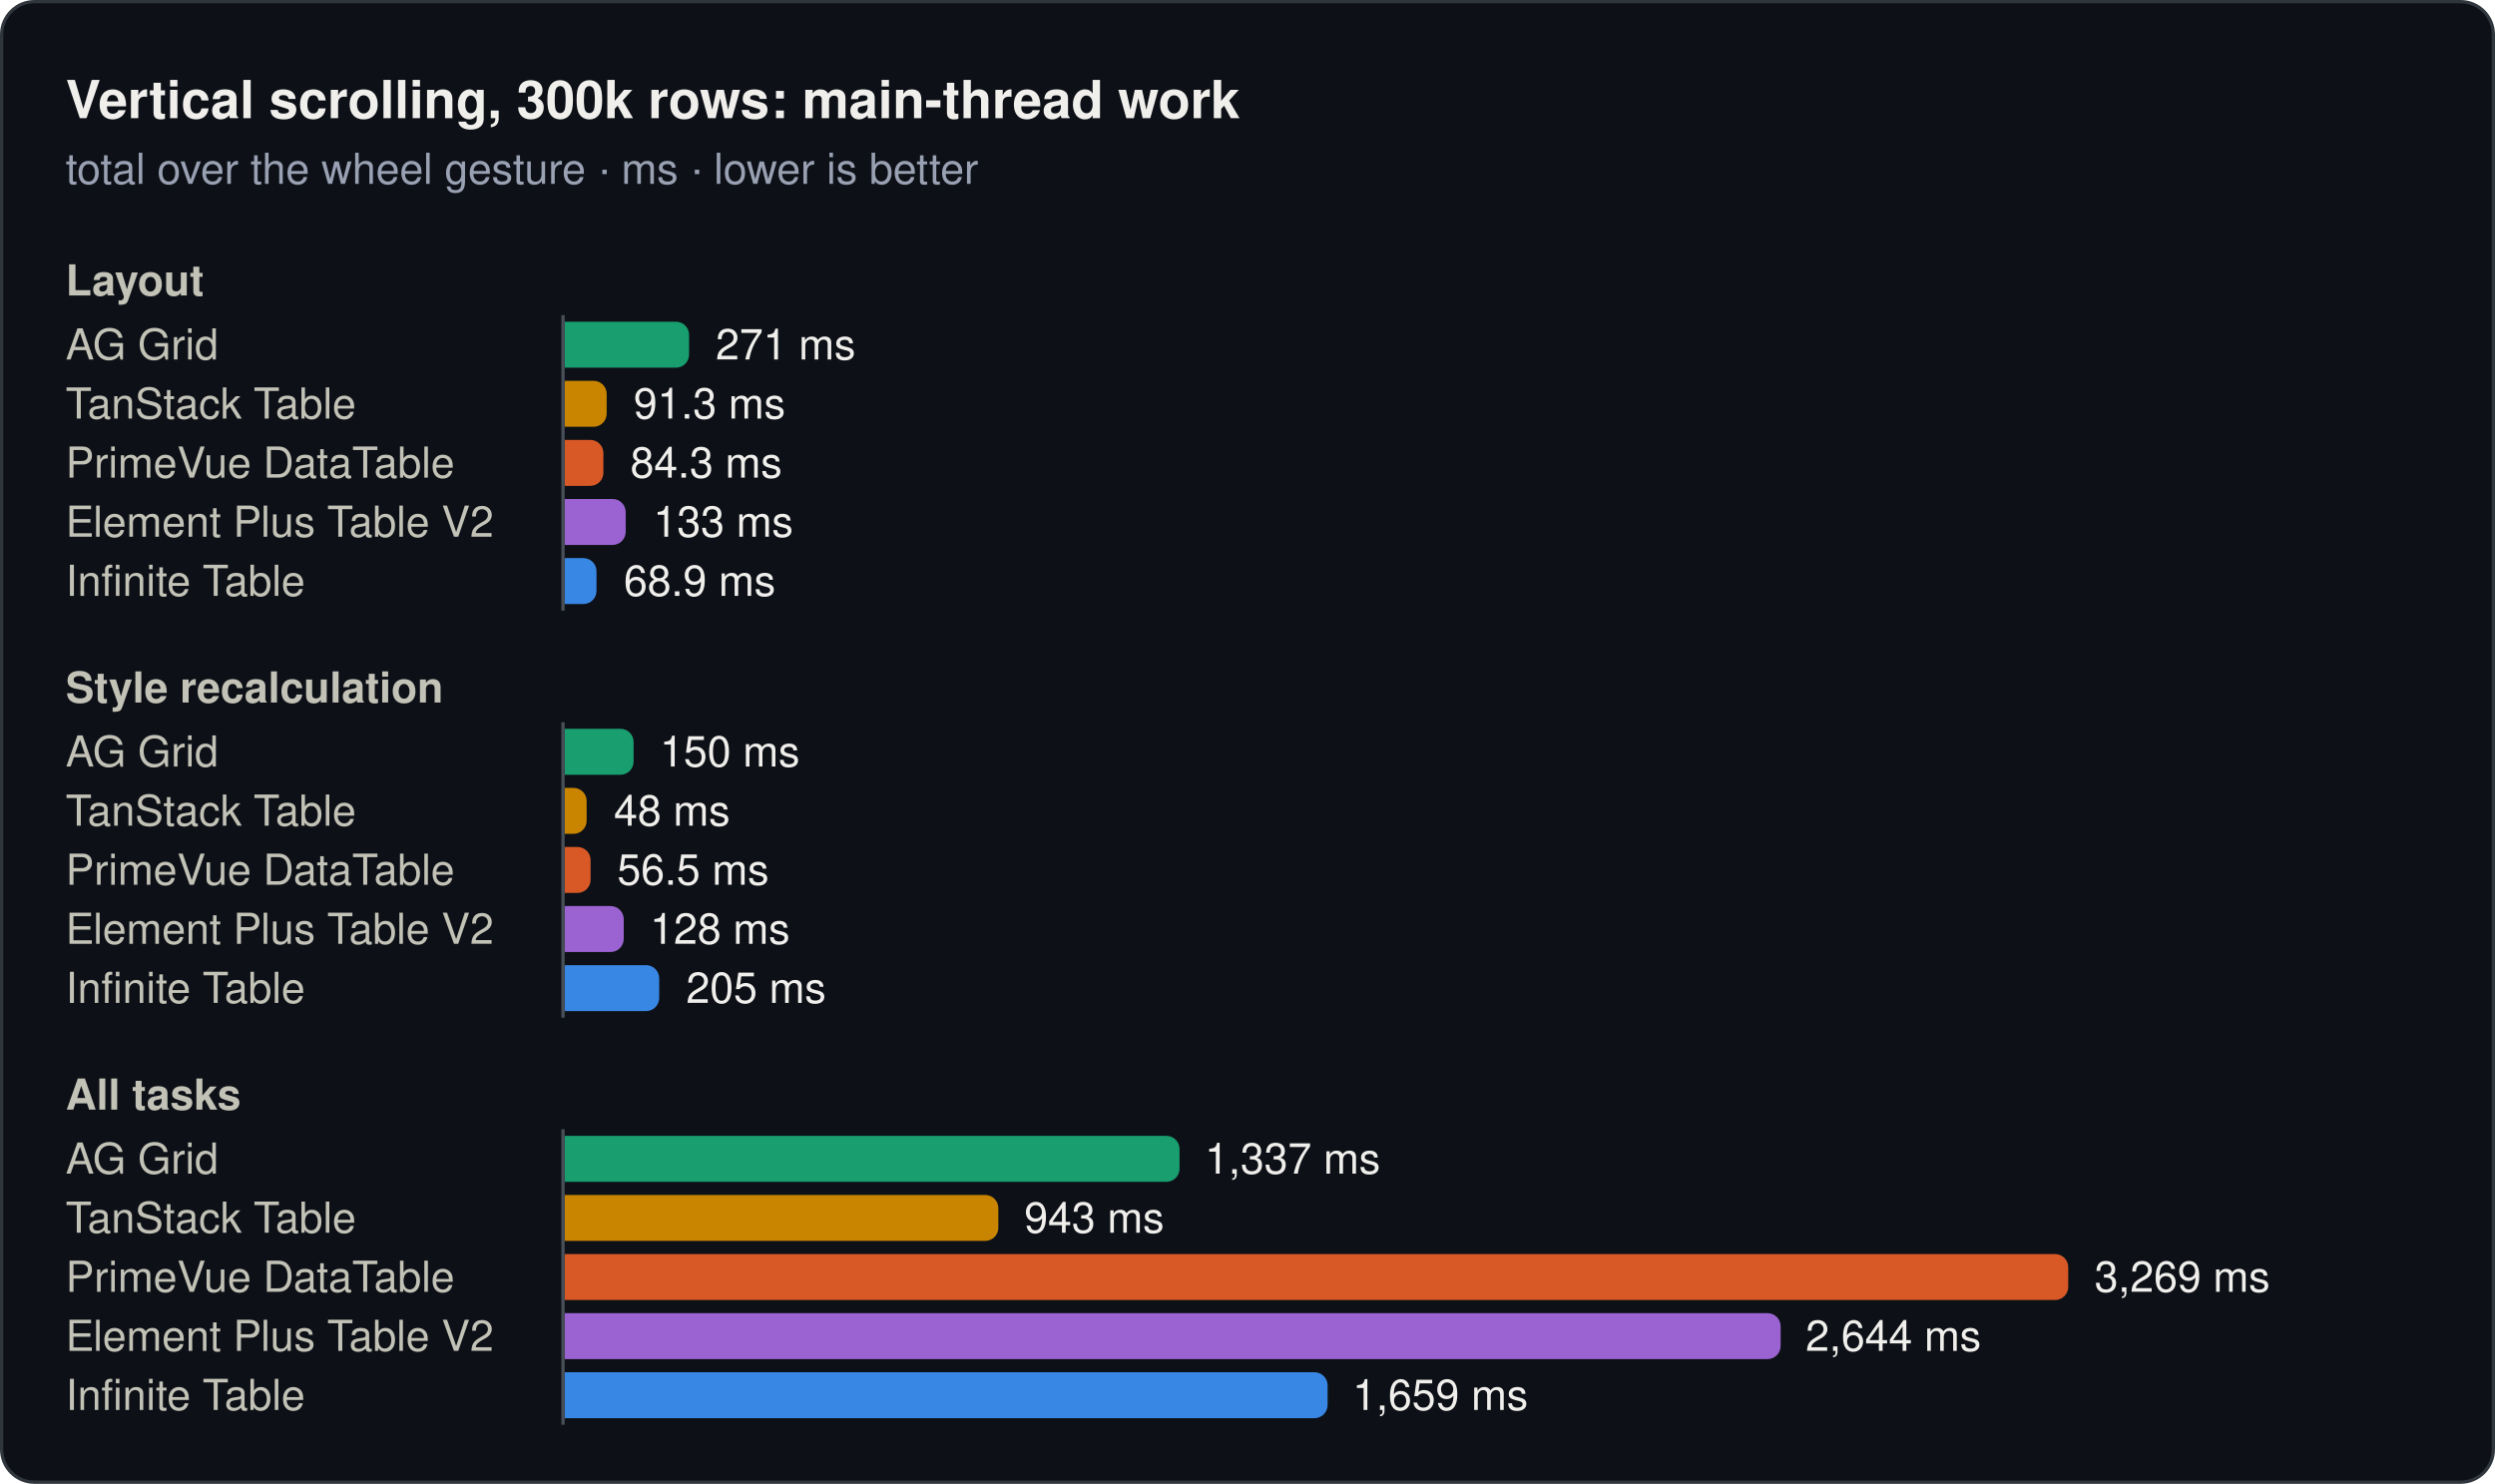
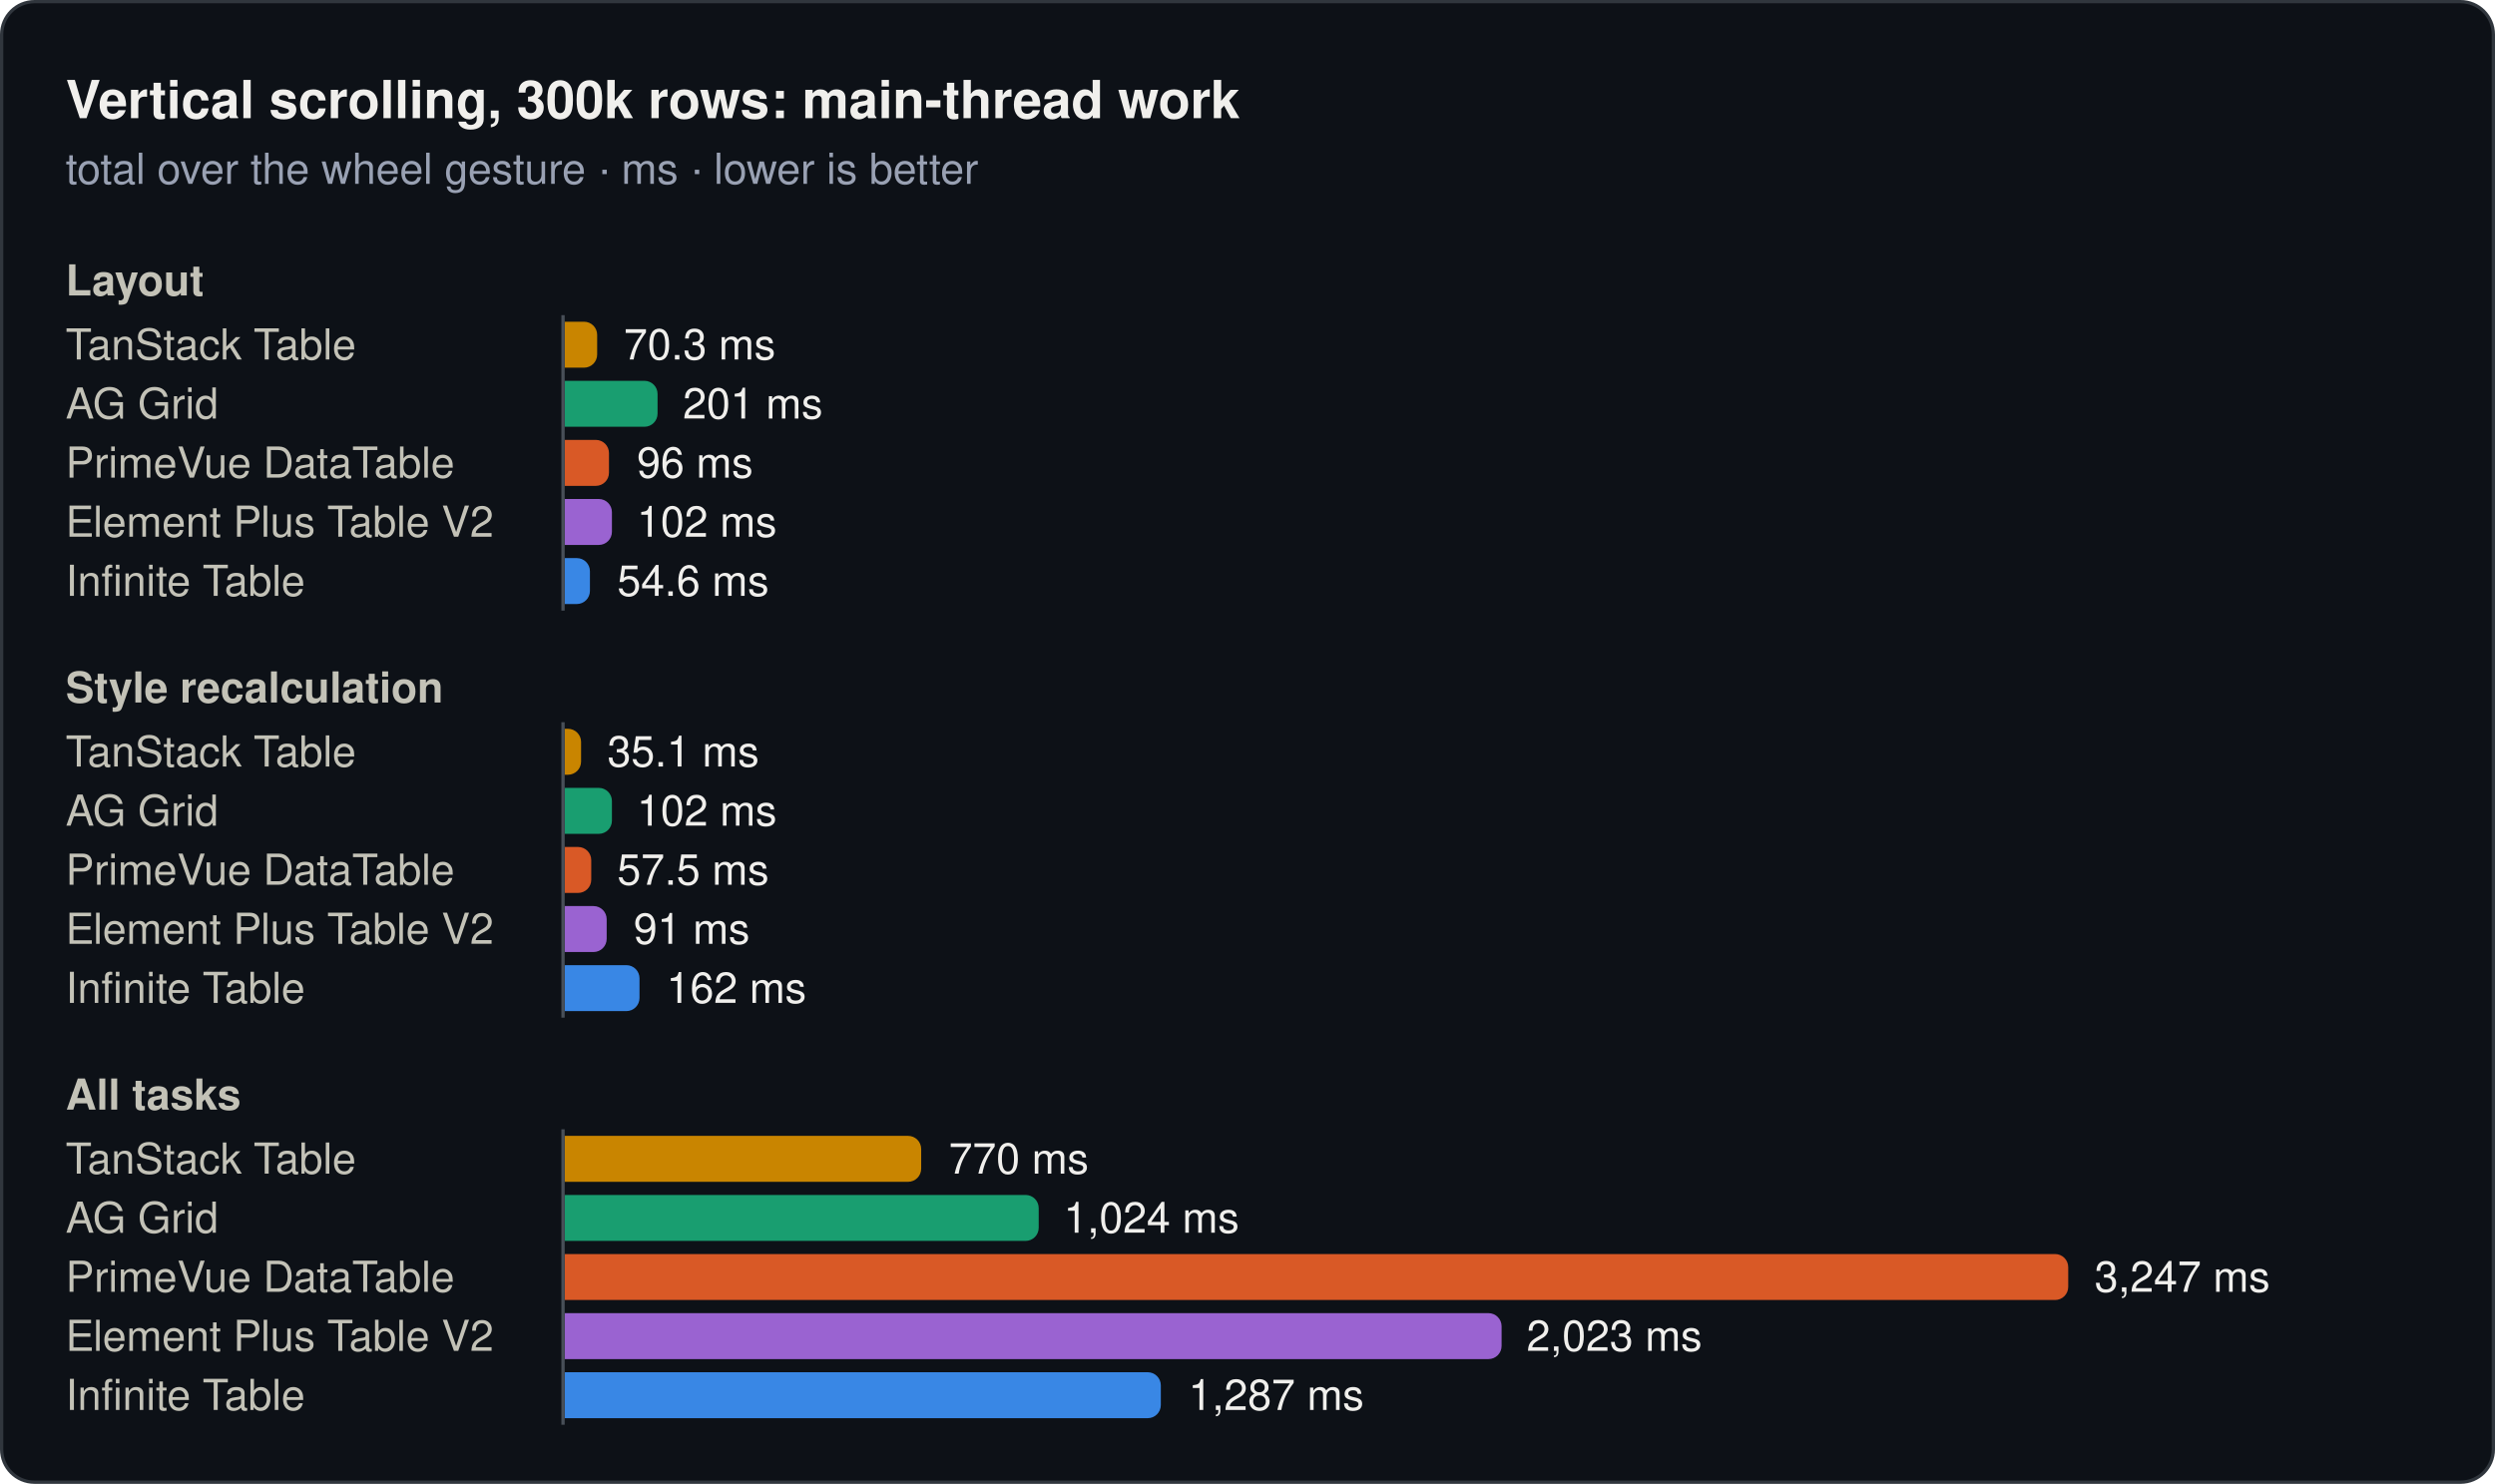
<svg xmlns="http://www.w3.org/2000/svg" width="760" height="452" viewBox="0 0 760 452" role="img">
  <rect x="0.5" y="0.5" width="759" height="451" rx="10" fill="#0d1117" stroke="#30363d" />
  <text x="20" y="36" font-family="system-ui, -apple-system, 'Segoe UI', Helvetica, Arial, sans-serif" font-size="16" font-weight="600" fill="#f0efec">Vertical scrolling, 300k rows: main-thread work</text>
  <text x="20" y="56" font-family="system-ui, -apple-system, 'Segoe UI', Helvetica, Arial, sans-serif" font-size="13" fill="#99a1b3">total over the wheel gesture · ms · lower is better</text>
  <text x="20" y="90" font-family="system-ui, -apple-system, 'Segoe UI', Helvetica, Arial, sans-serif" font-size="13" font-weight="600" fill="#c3c2b7">Layout</text>
-   <text x="20" y="109.5" font-family="system-ui, -apple-system, 'Segoe UI', Helvetica, Arial, sans-serif" font-size="13" fill="#c3c2b7">AG Grid</text>
-   <path d="M172,98H205.9a4,4 0 0 1 4,4V108a4,4 0 0 1 -4,4H172Z" fill="#199e70" />
-   <text x="218" y="109.5" font-family="system-ui, -apple-system, 'Segoe UI', Helvetica, Arial, sans-serif" font-size="13" fill="#f0efec">271 ms</text>
-   <text x="20" y="127.5" font-family="system-ui, -apple-system, 'Segoe UI', Helvetica, Arial, sans-serif" font-size="13" fill="#c3c2b7">TanStack Table</text>
-   <path d="M172,116H180.8a4,4 0 0 1 4,4V126a4,4 0 0 1 -4,4H172Z" fill="#c98500" />
-   <text x="193" y="127.5" font-family="system-ui, -apple-system, 'Segoe UI', Helvetica, Arial, sans-serif" font-size="13" fill="#f0efec">91.3 ms</text>
+   <text x="20" y="109.5" font-family="system-ui, -apple-system, 'Segoe UI', Helvetica, Arial, sans-serif" font-size="13" fill="#c3c2b7">TanStack Table</text>
+   <path d="M172,98H177.9a4,4 0 0 1 4,4V108a4,4 0 0 1 -4,4H172Z" fill="#c98500" />
+   <text x="190" y="109.5" font-family="system-ui, -apple-system, 'Segoe UI', Helvetica, Arial, sans-serif" font-size="13" fill="#f0efec">70.3 ms</text>
+   <text x="20" y="127.5" font-family="system-ui, -apple-system, 'Segoe UI', Helvetica, Arial, sans-serif" font-size="13" fill="#c3c2b7">AG Grid</text>
+   <path d="M172,116H196.3a4,4 0 0 1 4,4V126a4,4 0 0 1 -4,4H172Z" fill="#199e70" />
+   <text x="208" y="127.5" font-family="system-ui, -apple-system, 'Segoe UI', Helvetica, Arial, sans-serif" font-size="13" fill="#f0efec">201 ms</text>
  <text x="20" y="145.5" font-family="system-ui, -apple-system, 'Segoe UI', Helvetica, Arial, sans-serif" font-size="13" fill="#c3c2b7">PrimeVue DataTable</text>
-   <path d="M172,134H179.8a4,4 0 0 1 4,4V144a4,4 0 0 1 -4,4H172Z" fill="#d95926" />
-   <text x="192" y="145.5" font-family="system-ui, -apple-system, 'Segoe UI', Helvetica, Arial, sans-serif" font-size="13" fill="#f0efec">84.3 ms</text>
+   <path d="M172,134H181.5a4,4 0 0 1 4,4V144a4,4 0 0 1 -4,4H172Z" fill="#d95926" />
+   <text x="194" y="145.5" font-family="system-ui, -apple-system, 'Segoe UI', Helvetica, Arial, sans-serif" font-size="13" fill="#f0efec">96 ms</text>
  <text x="20" y="163.5" font-family="system-ui, -apple-system, 'Segoe UI', Helvetica, Arial, sans-serif" font-size="13" fill="#c3c2b7">Element Plus Table V2</text>
-   <path d="M172,152H186.6a4,4 0 0 1 4,4V162a4,4 0 0 1 -4,4H172Z" fill="#9a63d1" />
-   <text x="199" y="163.5" font-family="system-ui, -apple-system, 'Segoe UI', Helvetica, Arial, sans-serif" font-size="13" fill="#f0efec">133 ms</text>
+   <path d="M172,152H182.4a4,4 0 0 1 4,4V162a4,4 0 0 1 -4,4H172Z" fill="#9a63d1" />
+   <text x="194" y="163.5" font-family="system-ui, -apple-system, 'Segoe UI', Helvetica, Arial, sans-serif" font-size="13" fill="#f0efec">102 ms</text>
  <text x="20" y="181.5" font-family="system-ui, -apple-system, 'Segoe UI', Helvetica, Arial, sans-serif" font-size="13" fill="#c3c2b7">Infinite Table</text>
-   <path d="M172,170H177.7a4,4 0 0 1 4,4V180a4,4 0 0 1 -4,4H172Z" fill="#3987e5" />
-   <text x="190" y="181.5" font-family="system-ui, -apple-system, 'Segoe UI', Helvetica, Arial, sans-serif" font-size="13" fill="#f0efec">68.9 ms</text>
+   <path d="M172,170H175.7a4,4 0 0 1 4,4V180a4,4 0 0 1 -4,4H172Z" fill="#3987e5" />
+   <text x="188" y="181.5" font-family="system-ui, -apple-system, 'Segoe UI', Helvetica, Arial, sans-serif" font-size="13" fill="#f0efec">54.6 ms</text>
  <line x1="171.5" y1="96" x2="171.5" y2="186" stroke="#484f58" stroke-width="1" />
  <text x="20" y="214" font-family="system-ui, -apple-system, 'Segoe UI', Helvetica, Arial, sans-serif" font-size="13" font-weight="600" fill="#c3c2b7">Style recalculation</text>
-   <text x="20" y="233.5" font-family="system-ui, -apple-system, 'Segoe UI', Helvetica, Arial, sans-serif" font-size="13" fill="#c3c2b7">AG Grid</text>
-   <path d="M172,222H189a4,4 0 0 1 4,4V232a4,4 0 0 1 -4,4H172Z" fill="#199e70" />
-   <text x="201" y="233.5" font-family="system-ui, -apple-system, 'Segoe UI', Helvetica, Arial, sans-serif" font-size="13" fill="#f0efec">150 ms</text>
-   <text x="20" y="251.5" font-family="system-ui, -apple-system, 'Segoe UI', Helvetica, Arial, sans-serif" font-size="13" fill="#c3c2b7">TanStack Table</text>
-   <path d="M172,240H174.7a4,4 0 0 1 4,4V250a4,4 0 0 1 -4,4H172Z" fill="#c98500" />
-   <text x="187" y="251.5" font-family="system-ui, -apple-system, 'Segoe UI', Helvetica, Arial, sans-serif" font-size="13" fill="#f0efec">48 ms</text>
+   <text x="20" y="233.5" font-family="system-ui, -apple-system, 'Segoe UI', Helvetica, Arial, sans-serif" font-size="13" fill="#c3c2b7">TanStack Table</text>
+   <path d="M172,222H173a4,4 0 0 1 4,4V232a4,4 0 0 1 -4,4H172Z" fill="#c98500" />
+   <text x="185" y="233.5" font-family="system-ui, -apple-system, 'Segoe UI', Helvetica, Arial, sans-serif" font-size="13" fill="#f0efec">35.1 ms</text>
+   <text x="20" y="251.5" font-family="system-ui, -apple-system, 'Segoe UI', Helvetica, Arial, sans-serif" font-size="13" fill="#c3c2b7">AG Grid</text>
+   <path d="M172,240H182.4a4,4 0 0 1 4,4V250a4,4 0 0 1 -4,4H172Z" fill="#199e70" />
+   <text x="194" y="251.5" font-family="system-ui, -apple-system, 'Segoe UI', Helvetica, Arial, sans-serif" font-size="13" fill="#f0efec">102 ms</text>
  <text x="20" y="269.5" font-family="system-ui, -apple-system, 'Segoe UI', Helvetica, Arial, sans-serif" font-size="13" fill="#c3c2b7">PrimeVue DataTable</text>
-   <path d="M172,258H175.9a4,4 0 0 1 4,4V268a4,4 0 0 1 -4,4H172Z" fill="#d95926" />
-   <text x="188" y="269.5" font-family="system-ui, -apple-system, 'Segoe UI', Helvetica, Arial, sans-serif" font-size="13" fill="#f0efec">56.5 ms</text>
+   <path d="M172,258H176.1a4,4 0 0 1 4,4V268a4,4 0 0 1 -4,4H172Z" fill="#d95926" />
+   <text x="188" y="269.5" font-family="system-ui, -apple-system, 'Segoe UI', Helvetica, Arial, sans-serif" font-size="13" fill="#f0efec">57.5 ms</text>
  <text x="20" y="287.5" font-family="system-ui, -apple-system, 'Segoe UI', Helvetica, Arial, sans-serif" font-size="13" fill="#c3c2b7">Element Plus Table V2</text>
-   <path d="M172,276H186a4,4 0 0 1 4,4V286a4,4 0 0 1 -4,4H172Z" fill="#9a63d1" />
-   <text x="198" y="287.5" font-family="system-ui, -apple-system, 'Segoe UI', Helvetica, Arial, sans-serif" font-size="13" fill="#f0efec">128 ms</text>
+   <path d="M172,276H180.8a4,4 0 0 1 4,4V286a4,4 0 0 1 -4,4H172Z" fill="#9a63d1" />
+   <text x="193" y="287.5" font-family="system-ui, -apple-system, 'Segoe UI', Helvetica, Arial, sans-serif" font-size="13" fill="#f0efec">91 ms</text>
  <text x="20" y="305.5" font-family="system-ui, -apple-system, 'Segoe UI', Helvetica, Arial, sans-serif" font-size="13" fill="#c3c2b7">Infinite Table</text>
-   <path d="M172,294H196.8a4,4 0 0 1 4,4V304a4,4 0 0 1 -4,4H172Z" fill="#3987e5" />
-   <text x="209" y="305.5" font-family="system-ui, -apple-system, 'Segoe UI', Helvetica, Arial, sans-serif" font-size="13" fill="#f0efec">205 ms</text>
+   <path d="M172,294H190.8a4,4 0 0 1 4,4V304a4,4 0 0 1 -4,4H172Z" fill="#3987e5" />
+   <text x="203" y="305.5" font-family="system-ui, -apple-system, 'Segoe UI', Helvetica, Arial, sans-serif" font-size="13" fill="#f0efec">162 ms</text>
  <line x1="171.5" y1="220" x2="171.5" y2="310" stroke="#484f58" stroke-width="1" />
  <text x="20" y="338" font-family="system-ui, -apple-system, 'Segoe UI', Helvetica, Arial, sans-serif" font-size="13" font-weight="600" fill="#c3c2b7">All tasks</text>
-   <text x="20" y="357.5" font-family="system-ui, -apple-system, 'Segoe UI', Helvetica, Arial, sans-serif" font-size="13" fill="#c3c2b7">AG Grid</text>
-   <path d="M172,346H355.3a4,4 0 0 1 4,4V356a4,4 0 0 1 -4,4H172Z" fill="#199e70" />
-   <text x="367" y="357.5" font-family="system-ui, -apple-system, 'Segoe UI', Helvetica, Arial, sans-serif" font-size="13" fill="#f0efec">1,337 ms</text>
-   <text x="20" y="375.5" font-family="system-ui, -apple-system, 'Segoe UI', Helvetica, Arial, sans-serif" font-size="13" fill="#c3c2b7">TanStack Table</text>
-   <path d="M172,364H300.1a4,4 0 0 1 4,4V374a4,4 0 0 1 -4,4H172Z" fill="#c98500" />
-   <text x="312" y="375.5" font-family="system-ui, -apple-system, 'Segoe UI', Helvetica, Arial, sans-serif" font-size="13" fill="#f0efec">943 ms</text>
+   <text x="20" y="357.5" font-family="system-ui, -apple-system, 'Segoe UI', Helvetica, Arial, sans-serif" font-size="13" fill="#c3c2b7">TanStack Table</text>
+   <path d="M172,346H276.6a4,4 0 0 1 4,4V356a4,4 0 0 1 -4,4H172Z" fill="#c98500" />
+   <text x="289" y="357.5" font-family="system-ui, -apple-system, 'Segoe UI', Helvetica, Arial, sans-serif" font-size="13" fill="#f0efec">770 ms</text>
+   <text x="20" y="375.5" font-family="system-ui, -apple-system, 'Segoe UI', Helvetica, Arial, sans-serif" font-size="13" fill="#c3c2b7">AG Grid</text>
+   <path d="M172,364H312.4a4,4 0 0 1 4,4V374a4,4 0 0 1 -4,4H172Z" fill="#199e70" />
+   <text x="324" y="375.5" font-family="system-ui, -apple-system, 'Segoe UI', Helvetica, Arial, sans-serif" font-size="13" fill="#f0efec">1,024 ms</text>
  <text x="20" y="393.5" font-family="system-ui, -apple-system, 'Segoe UI', Helvetica, Arial, sans-serif" font-size="13" fill="#c3c2b7">PrimeVue DataTable</text>
  <path d="M172,382H626a4,4 0 0 1 4,4V392a4,4 0 0 1 -4,4H172Z" fill="#d95926" />
-   <text x="638" y="393.5" font-family="system-ui, -apple-system, 'Segoe UI', Helvetica, Arial, sans-serif" font-size="13" fill="#f0efec">3,269 ms</text>
+   <text x="638" y="393.5" font-family="system-ui, -apple-system, 'Segoe UI', Helvetica, Arial, sans-serif" font-size="13" fill="#f0efec">3,247 ms</text>
  <text x="20" y="411.5" font-family="system-ui, -apple-system, 'Segoe UI', Helvetica, Arial, sans-serif" font-size="13" fill="#c3c2b7">Element Plus Table V2</text>
-   <path d="M172,400H538.4a4,4 0 0 1 4,4V410a4,4 0 0 1 -4,4H172Z" fill="#9a63d1" />
-   <text x="550" y="411.5" font-family="system-ui, -apple-system, 'Segoe UI', Helvetica, Arial, sans-serif" font-size="13" fill="#f0efec">2,644 ms</text>
+   <path d="M172,400H453.4a4,4 0 0 1 4,4V410a4,4 0 0 1 -4,4H172Z" fill="#9a63d1" />
+   <text x="465" y="411.5" font-family="system-ui, -apple-system, 'Segoe UI', Helvetica, Arial, sans-serif" font-size="13" fill="#f0efec">2,023 ms</text>
  <text x="20" y="429.5" font-family="system-ui, -apple-system, 'Segoe UI', Helvetica, Arial, sans-serif" font-size="13" fill="#c3c2b7">Infinite Table</text>
-   <path d="M172,418H400.4a4,4 0 0 1 4,4V428a4,4 0 0 1 -4,4H172Z" fill="#3987e5" />
-   <text x="412" y="429.5" font-family="system-ui, -apple-system, 'Segoe UI', Helvetica, Arial, sans-serif" font-size="13" fill="#f0efec">1,659 ms</text>
+   <path d="M172,418H349.6a4,4 0 0 1 4,4V428a4,4 0 0 1 -4,4H172Z" fill="#3987e5" />
+   <text x="362" y="429.5" font-family="system-ui, -apple-system, 'Segoe UI', Helvetica, Arial, sans-serif" font-size="13" fill="#f0efec">1,287 ms</text>
  <line x1="171.5" y1="344" x2="171.5" y2="434" stroke="#484f58" stroke-width="1" />
</svg>
